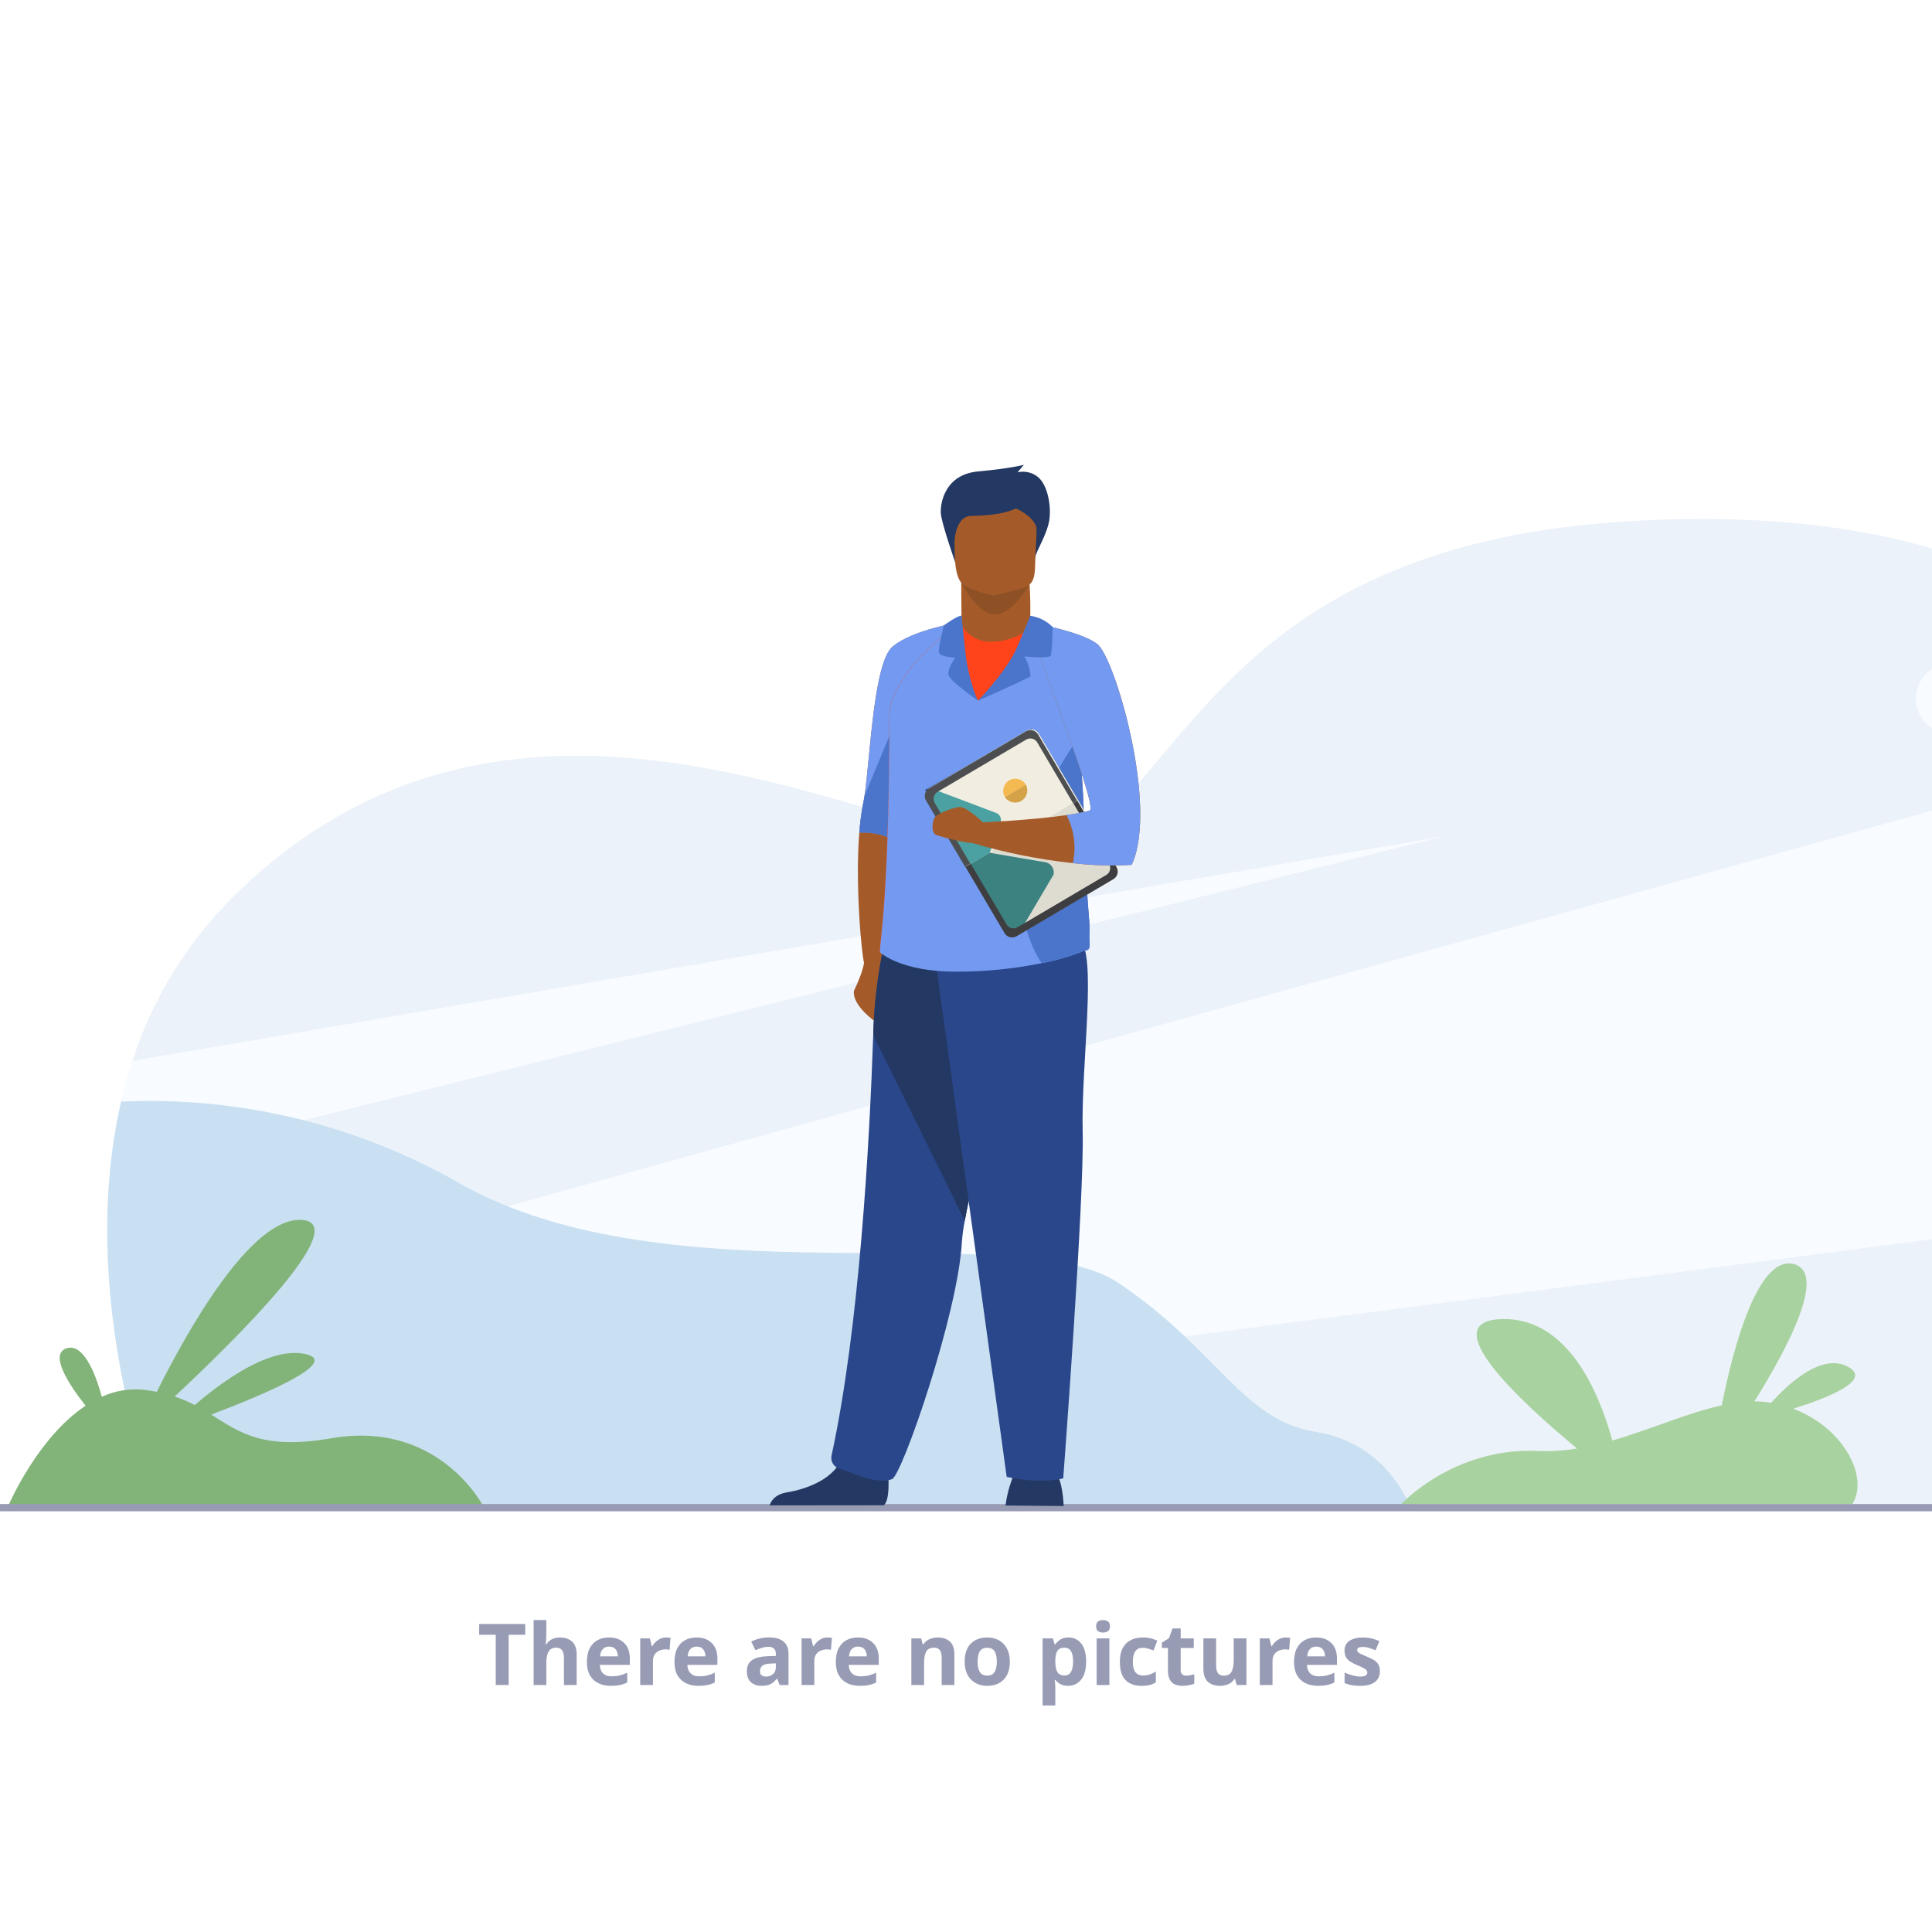
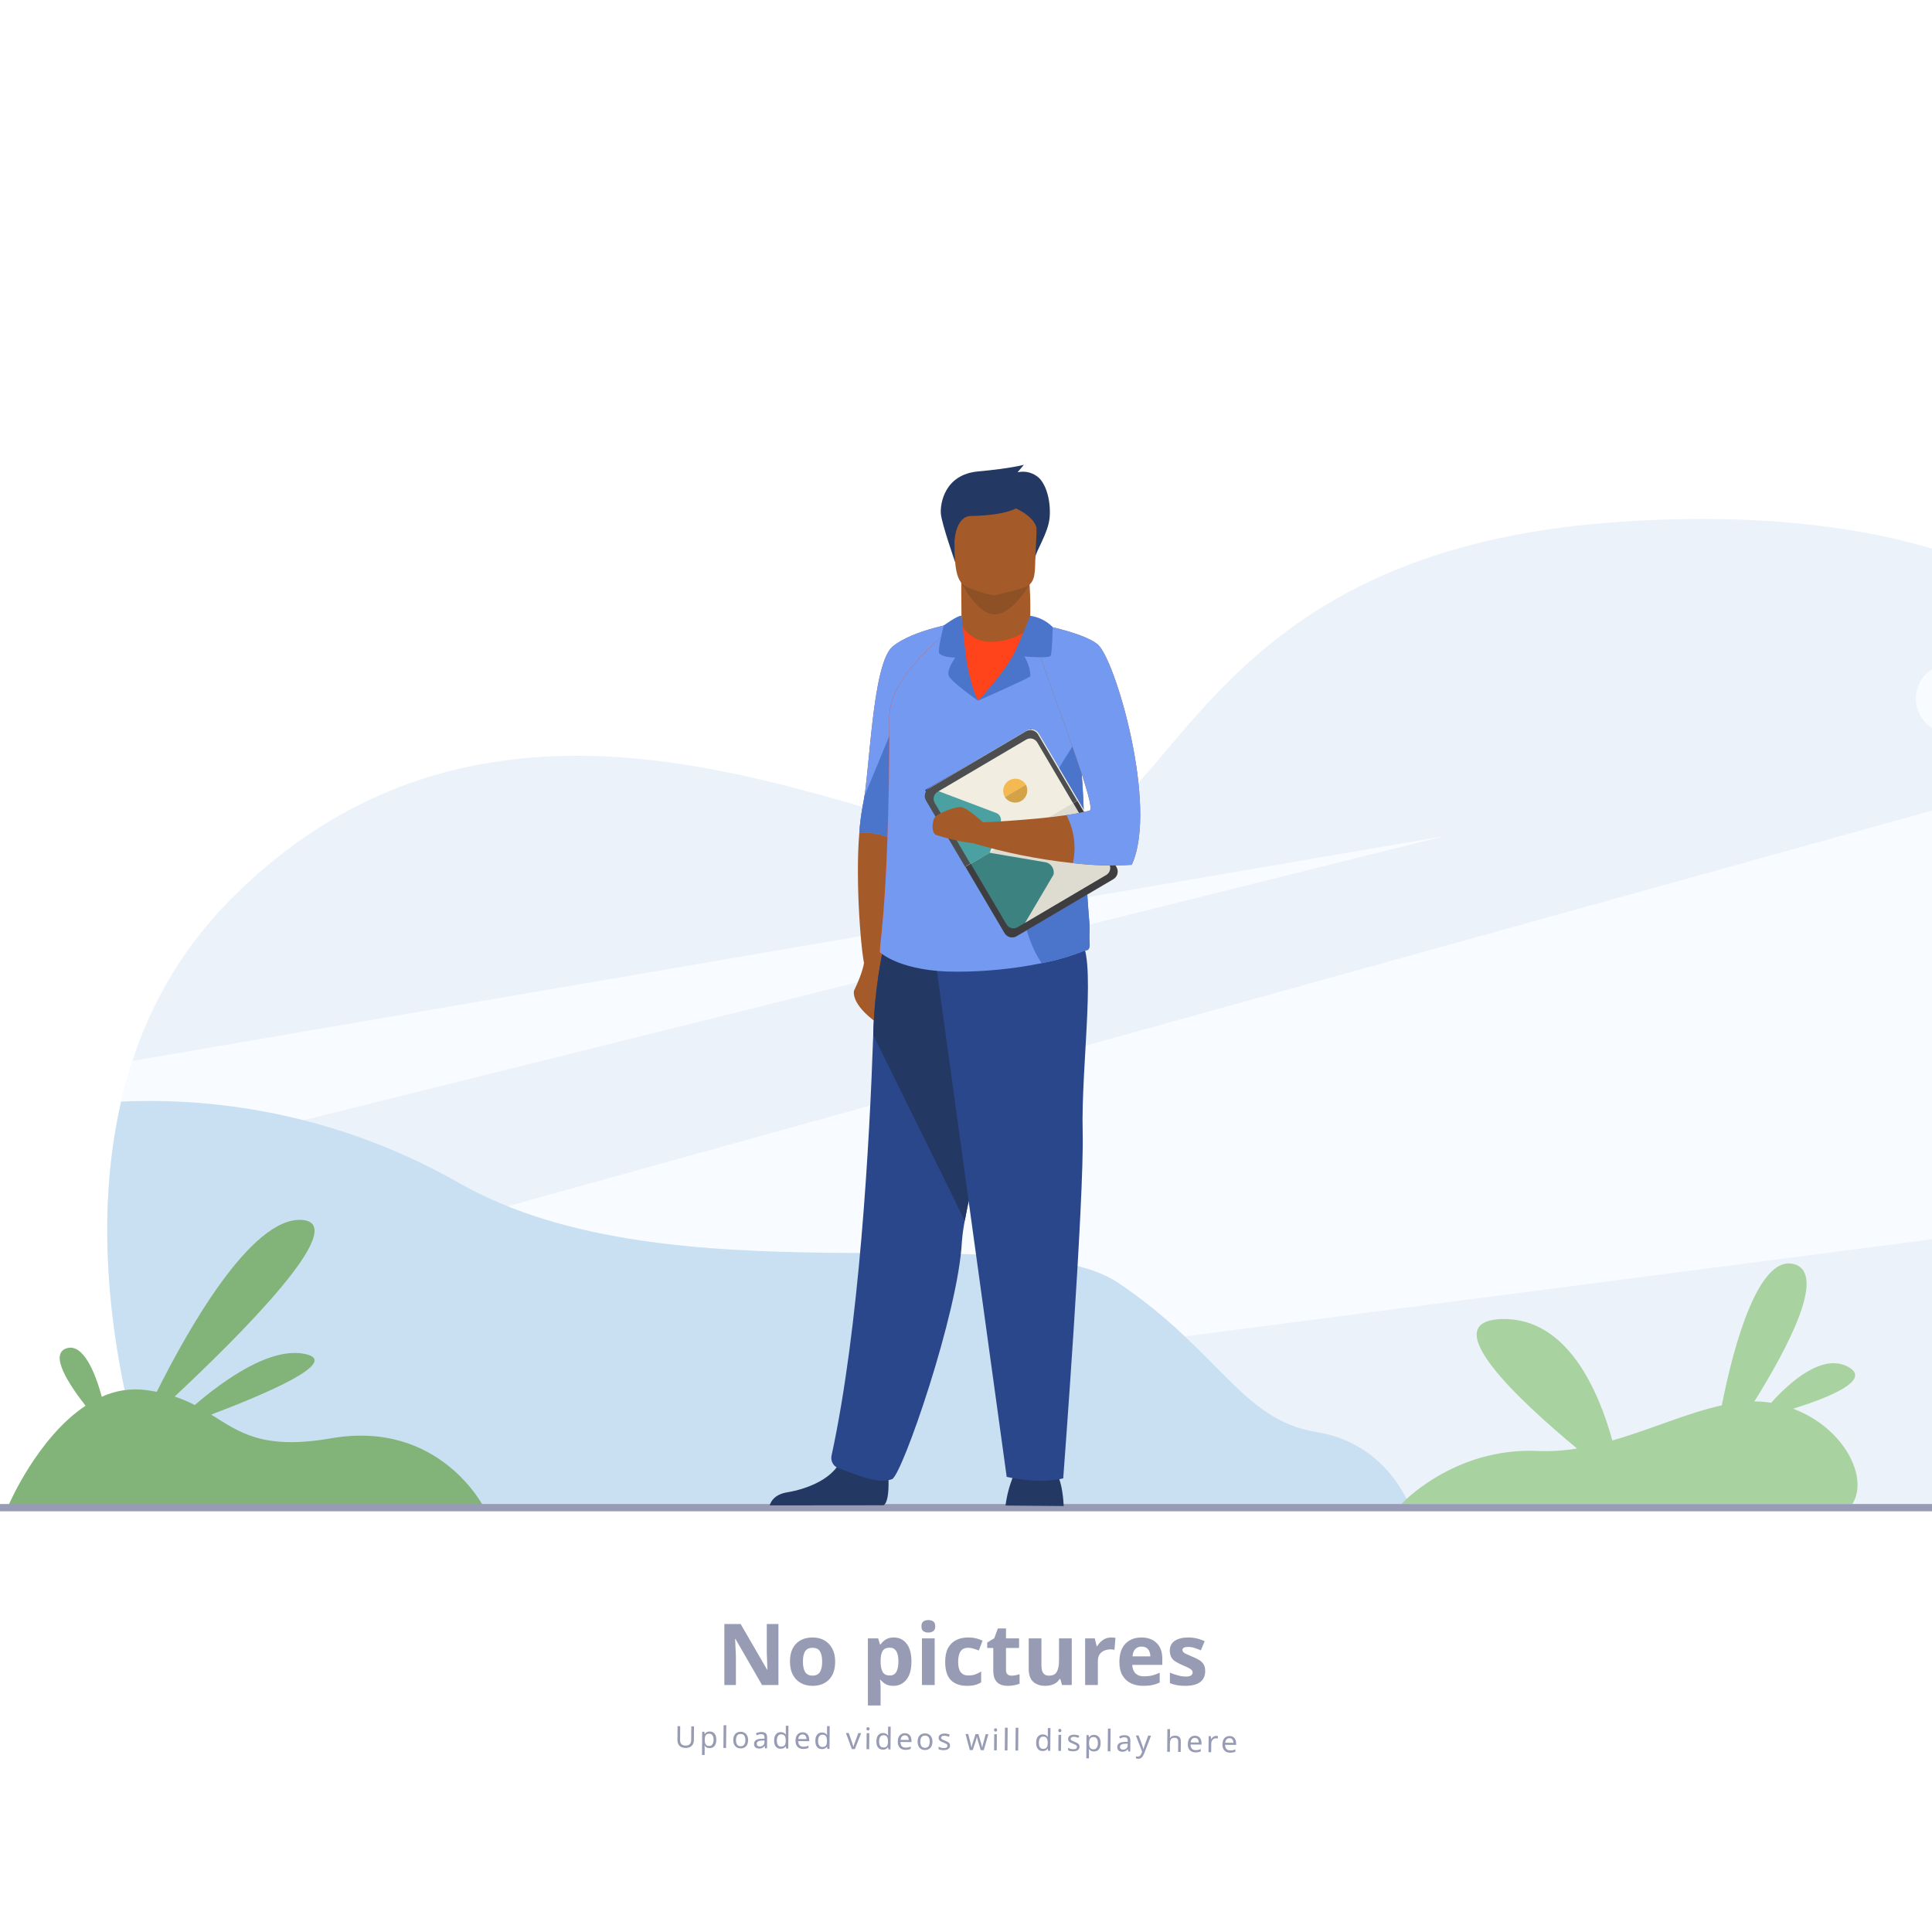
<svg xmlns="http://www.w3.org/2000/svg" id="Layer_1" data-name="Layer 1" viewBox="0 0 533.74 533.74">
  <defs>
-     <style>.cls-1{fill:#ebf2f9;}.cls-2{fill:#f8fbff;}.cls-3{fill:#c9e0f2;}.cls-4{fill:#a8d29f;}.cls-5{fill:#82b378;}.cls-22,.cls-6{fill:#979bb4;}.cls-7{fill:#233862;}.cls-8{fill:#a55b29;}.cls-9{fill:#739af0;}.cls-10{fill:#4a75cb;}.cls-11{fill:#8e5025;}.cls-12{fill:#2b478b;}.cls-13{fill:#ff431a;}.cls-14{fill:#f1ede1;}.cls-15{fill:#dedbd0;}.cls-16{fill:#4ba1a1;}.cls-17{fill:#3b8281;}.cls-18{fill:#f4ba51;}.cls-19{fill:#d4a247;}.cls-20{fill:#4c4e50;}.cls-21{fill:#3e3e40;}.cls-22{font-size:23.6px;font-family:Poppins-SemiBold, Poppins;font-weight:600;}</style>
+     <style>.cls-1{fill:#ebf2f9;}.cls-2{fill:#f8fbff;}.cls-3{fill:#c9e0f2;}.cls-4{fill:#a8d29f;}.cls-5{fill:#82b378;}.cls-22,.cls-23,.cls-6{fill:#979bb4;}.cls-7{fill:#233862;}.cls-8{fill:#a55b29;}.cls-9{fill:#739af0;}.cls-10{fill:#4a75cb;}.cls-11{fill:#8e5025;}.cls-12{fill:#2b478b;}.cls-13{fill:#ff431a;}.cls-14{fill:#f1ede1;}.cls-15{fill:#dedbd0;}.cls-16{fill:#4ba1a1;}.cls-17{fill:#3b8281;}.cls-18{fill:#f4ba51;}.cls-19{fill:#d4a247;}.cls-20{fill:#4c4e50;}.cls-21{fill:#3e3e40;}.cls-22{font-size:23.6px;font-family:Poppins-SemiBold, Poppins;font-weight:600;}.cls-23{font-size:8.26px;font-family:Poppins-Thin, Poppins;font-weight:200;letter-spacing:0.1em;}</style>
  </defs>
  <path class="cls-1" d="M574.48,171.91c-32-25.57-82.67-31.3-130.75-27.46-116.26,9.28-118.46,87-157.37,89S143.75,167.69,63.5,248.68a111.57,111.57,0,0,0-26.9,44.4q-1.83,5.6-3.13,11.25s0,0,0,.05a145.79,145.79,0,0,0-3,18.39c-4.89,48.76,13.35,93.85,13.35,93.85l345.91.11h20.42l148.32,0h16Z" />
  <path class="cls-2" d="M575,212.47,101,344.14a163.39,163.39,0,0,0,5.74,53.73L575,337Z" />
  <path class="cls-2" d="M399.55,230.89,30.46,322.77a145.79,145.79,0,0,1,3-18.39s0,0,0-.05q1.31-5.65,3.13-11.25Z" />
  <path class="cls-3" d="M389.72,416.73l-345.91-.11S20.72,359.54,33.46,304.38c0,0,0,0,0-.05a172.72,172.72,0,0,1,93.46,22.54c58.38,33.2,154.22,8.91,182,27.53s34.11,37.9,54.74,41.22c18,2.89,24.68,17.44,26.09,21.11Z" />
  <path class="cls-2" d="M529.28,193a9.65,9.65,0,1,1,9.65,9.64A9.65,9.65,0,0,1,529.28,193Z" />
  <path class="cls-4" d="M495.39,389.18c9.58-3,21.9-7.89,15.2-11.56-7.18-3.93-16.33,4.41-21.29,9.93l-.78-.12a27.26,27.26,0,0,0-3.85-.27c9.45-15.16,20-35.34,11-37.91-9.68-2.76-16.62,21.77-20,39-9.46,2.06-19.64,6.65-30.24,9.71C441.66,384.29,433,364,415,364.41c-19,.47,4.72,22.53,20.68,35.76a52.78,52.78,0,0,1-10.81.68c-23.21-1.08-37.75,14.66-37.75,14.66H511.73C516.41,408.09,509.32,394.4,495.39,389.18Z" />
  <path class="cls-5" d="M2.44,415.68l131.31.86s-12.14-24.41-42.27-19.19c-19,3.29-25.31-1.68-33.14-6.55,14.49-5.48,36-14.54,26-16.73-9.53-2.09-22.53,7.19-30.53,14.09a39.38,39.38,0,0,0-5.56-2.35c17.12-16,49.35-47.88,35.12-48.79-14-.89-31.65,30.66-40.06,47.49-1-.19-2-.36-3.05-.5a22.41,22.41,0,0,0-12.15,1.87c-1.86-7-5.29-15-9.85-13.35s.6,9.74,5.38,15.82C10.37,397.14,2.44,415.68,2.44,415.68Z" />
  <path class="cls-6" d="M574.48,415.51H-4.84a1,1,0,0,0-1,1,1,1,0,0,0,1,1H574.48Z" />
  <path class="cls-7" d="M263.87,155.28s-3.75-10.66-3.95-13.43,1.05-10.76,10.28-11.61,12.67-1.84,12.67-1.84l-1.76,2.08a6.61,6.61,0,0,1,5.24,1c2.67,1.76,4,7,3.63,11.43s-3.9,9.4-4,11.25S263.87,155.28,263.87,155.28Z" />
  <path class="cls-8" d="M238.7,265.93s-.21,2.44-2.76,7.74c0,0-1.16,3.6,6.47,9s.21-16.74.21-16.74Z" />
  <path class="cls-8" d="M265.62,171.82s-4.28,22.9-8.95,46.83c-5.07,26-10.6,53.22-11.59,53.55-1.91.64-4.83-1.85-6.1-5-1-2.56-2.77-23.57-1.58-37.15a68.67,68.67,0,0,1,1-7.72c1.91-8.58,2.49-38.94,8.21-43.7S265.62,171.82,265.62,171.82Z" />
  <path class="cls-9" d="M265.62,171.82s-2.47,13.2-5.7,30c-1,5.34-2.12,11-3.25,16.81-4.57,9-8.5,15.06-9.71,13.91-2.47-2.34-6.81-2.62-9.56-2.54a68.67,68.67,0,0,1,1-7.72c.15-.67.29-1.49.43-2.41,1.6-10.8,2.51-36.9,7.78-41.29C252.33,173.83,265.62,171.82,265.62,171.82Z" />
  <path class="cls-10" d="M259.92,201.84c-1,5.34-2.12,11-3.25,16.81-4.57,9-8.5,15.06-9.71,13.91-2.47-2.34-6.81-2.62-9.56-2.54a68.67,68.67,0,0,1,1-7.72c.15-.67.29-1.49.43-2.41l13.71-33.1Z" />
  <path class="cls-8" d="M284.59,171.48a100.62,100.62,0,0,0-.6-14.8l-18.44,3s0,5.62.08,11.87h0s-.51,5.79,6.63,6.64S284.78,176,284.59,171.48Z" />
  <path class="cls-11" d="M265.5,160.83s4.35,8.9,9.33,8.9,9.64-8.37,9.64-8.37Z" />
  <path class="cls-7" d="M277.79,415.92a32.37,32.37,0,0,1,2.23-8.34c1.55-3.11,11.44-1.13,11.44-1.13s2,1.7,2.4,9.61Z" />
  <path class="cls-7" d="M244.1,415.85c2.33-1.42,1-12,1-12s-10.82-8.66-12.31-2-10.29,9.61-15.3,10.42c-3.45.56-4.52,2.47-4.85,3.61Z" />
  <path class="cls-8" d="M266.1,161.49c1.79,1.41,7,2.81,8.56,3,0,0,7.79-1.74,9.21-2.6,2.19-1.32,2.05-4,2.16-7.76.14-4.42.59-7.9.09-10.45-.59-3.06-2.52-4.8-7.94-5.27-9.95-.86-14.1,1.63-14.27,5-.05.89-.09,1.75-.12,2.56C263.39,156.32,264.22,160,266.1,161.49Z" />
  <path class="cls-12" d="M266.53,337.23a51.66,51.66,0,0,0-.8,5.85c-1,19.63-16.52,64.51-19.3,65.56-4.29,1.62-11.06-1.82-14.6-2.95a3.05,3.05,0,0,1-2.13-3.45c7.69-35.33,10.51-86.2,11.54-116.32a136.4,136.4,0,0,1,3.13-25.66s37.85-10.09,38.07,2.68C282.64,274.24,269.9,318.58,266.53,337.23Z" />
  <path class="cls-7" d="M266.53,337.23l-25.29-51.31a136.4,136.4,0,0,1,3.13-25.66s37.85-10.09,38.07,2.68C282.64,274.24,269.9,318.58,266.53,337.23Z" />
  <path class="cls-12" d="M258.11,263l20,145s8.78,2.12,15.62.42c0,0,5.85-77.13,5.37-95.78s4.2-49.89-1.07-53.34S258.11,263,258.11,263Z" />
  <path class="cls-13" d="M300.91,259.31a3,3,0,0,1-2.94,3.11l-31.53.48-23.16.35c-1.09,0,2.34-8.65,2.41-65.23,0-12.62,19.56-26.21,19.92-26.21h0c0,1.81,2.86,5.17,7.27,5.46,5.24.34,11.67-2.26,11.67-5.28a13.17,13.17,0,0,1,1.59,2.05c2.61,3.81,7.88,13.1,11.24,29.27,2.66,12.77,1.64,29.84,3.55,51.87C301.08,256.78,300.87,258.2,300.91,259.31Z" />
  <path class="cls-9" d="M299.75,262.59a64.19,64.19,0,0,1-12,3.51,118.7,118.7,0,0,1-23.31,2.34c-15.33.1-21.13-5.19-21.13-5.19-1.09,0,2.34-8.65,2.41-65.23,0-12.62,19.56-26.21,19.92-26.21h0s-.51,16.81,4.58,21.75c0,0,7.13-5.51,16.39-21.19,2.61,3.81,7.44,14.77,10.8,30.94a88.06,88.06,0,0,1,1.43,10.73c.9,11.16.7,24.79,2.12,41.14.14,1.59-.07,3,0,4.12C301,261,301.43,262.57,299.75,262.59Z" />
  <path class="cls-10" d="M299.75,262.59a64.19,64.19,0,0,1-12,3.51c-2.47-3.76-5.58-10.55-6-21.25-.73-18.09,16.46-41.39,16.46-41.39l.65,10.59c.9,11.16.7,24.79,2.12,41.14.14,1.59-.07,3,0,4.12C301,261,301.43,262.57,299.75,262.59Z" />
  <rect class="cls-12" x="264.9" y="206.68" width="33.83" height="46.4" transform="translate(-77.19 171.71) rotate(-30)" />
  <path class="cls-14" d="M308.63,239.35,297.82,221,287,202.69a2.43,2.43,0,0,0-3.33-.85l-26.77,15.78a2.43,2.43,0,0,0-.86,3.33l10.81,18.33,10.81,18.33a2.43,2.43,0,0,0,3.33.85l26.77-15.78A2.44,2.44,0,0,0,308.63,239.35Z" />
  <path class="cls-15" d="M278,255.4a2.21,2.21,0,0,0,3,.78l24.53-14.46a2.23,2.23,0,0,0,.79-3.05l-9.91-16.79L268.13,238.6Z" />
  <path class="cls-16" d="M274,234.06l2.48-7.1a2.06,2.06,0,0,0-1.43-2.43L257.79,218c-1-.16-1.35,1-.72,2.07l7.31,12.38,3.05,5.18.65,1.1,5.34-3.15Z" />
  <path class="cls-17" d="M281.77,257.35l9.28-15.72a2.88,2.88,0,0,0-2-3.38l-10.32-1.75-5.33-.91h0v0l-5.34,3.15v0l1.22,2.06,5,8.45,4.62,7.83C279.79,258.57,281.32,258.63,281.77,257.35Z" />
  <path class="cls-18" d="M278.8,215.59a3.37,3.37,0,0,0-1.19,4.61l5.8-3.42A3.37,3.37,0,0,0,278.8,215.59Z" />
  <path class="cls-19" d="M283.41,216.78l-5.8,3.42a3.37,3.37,0,0,0,5.8-3.42Z" />
  <path class="cls-20" d="M258.23,221.81a2.23,2.23,0,0,1,.78-3.05l24.53-14.46a2.23,2.23,0,0,1,3,.78l9.9,16.8,1.14-.67-10.81-18.33a2.44,2.44,0,0,0-3.33-.86l-26.77,15.79a2.43,2.43,0,0,0-.86,3.33l10.81,18.33,1.46-.87Z" />
  <path class="cls-21" d="M308.44,239.54l-10.81-18.33-1.14.67,9.91,16.79a2.23,2.23,0,0,1-.79,3.05l-24.53,14.46a2.21,2.21,0,0,1-3-.78l-9.91-16.8-1.46.87,10.81,18.32a2.43,2.43,0,0,0,3.33.86l26.77-15.79A2.43,2.43,0,0,0,308.44,239.54Z" />
  <path class="cls-8" d="M312.65,238.92a91,91,0,0,1-16.26-.47,156.55,156.55,0,0,1-28.19-5.68l3.27-5.58s13.36-.59,23.14-2a57.74,57.74,0,0,0,6.38-1.23c2.13-.57-8.43-27.33-13.75-43.07a91.72,91.72,0,0,1-2.68-8.87s.93.15,2.39.44c4.15.81,12.58,2.74,16.16,5.45C308,181.56,320.08,222.93,312.65,238.92Z" />
  <path class="cls-8" d="M271.59,227.19s-4.53-4.24-6.27-4.24-6.79,1.84-7.31,3.25-.72,4,.72,4.52a64,64,0,0,0,8.95,2.12C269.22,233,273,232.14,271.59,227.19Z" />
  <path class="cls-9" d="M312.65,238.92a91,91,0,0,1-16.26-.47,19.42,19.42,0,0,0-1.78-13.28,57.74,57.74,0,0,0,6.38-1.23c2.13-.57-8.43-27.33-13.75-43.07-.43-5.08-.65-8.49-.65-8.49l.36.06c4.15.81,12.58,2.74,16.16,5.45C308,181.56,320.08,222.93,312.65,238.92Z" />
  <path class="cls-10" d="M270.2,193.57s14.27-6.29,14.48-6.78a11.34,11.34,0,0,0-1.7-5.44s6.85.64,7.28-.21.56-7.91.56-7.91a10.89,10.89,0,0,0-6.21-3.11s-3.09,7.67-4.24,10C277.33,186.15,270.2,193.57,270.2,193.57Z" />
  <path class="cls-10" d="M266.81,181.14s.92,7.35,3.39,12.43c0,0-7.45-5.19-8.09-6.89s1.8-5,1.8-5-4.45-.1-4.55-1.58,1.37-7.31,1.37-7.31,3.83-2.8,4.89-2.69Z" />
  <path class="cls-7" d="M263.7,149.25s.39-6.63,4.5-6.71,11.28-.48,14.25-3.28-17.67-1.51-17.67-1.51S262.28,145.73,263.7,149.25Z" />
  <path class="cls-7" d="M280.23,140.25s5.36,2.19,6.12,5.59C286.35,145.84,288.11,133.27,280.23,140.25Z" />
-   <text class="cls-22" transform="translate(131.91 465.5)">There are no pictures</text>
+   <text class="cls-22" transform="translate(197.99 465.5)">No pictures</text>
+   <text class="cls-23" transform="translate(186.38 482.78) rotate(0.5)">Uploaded videos will display here</text>
</svg>
